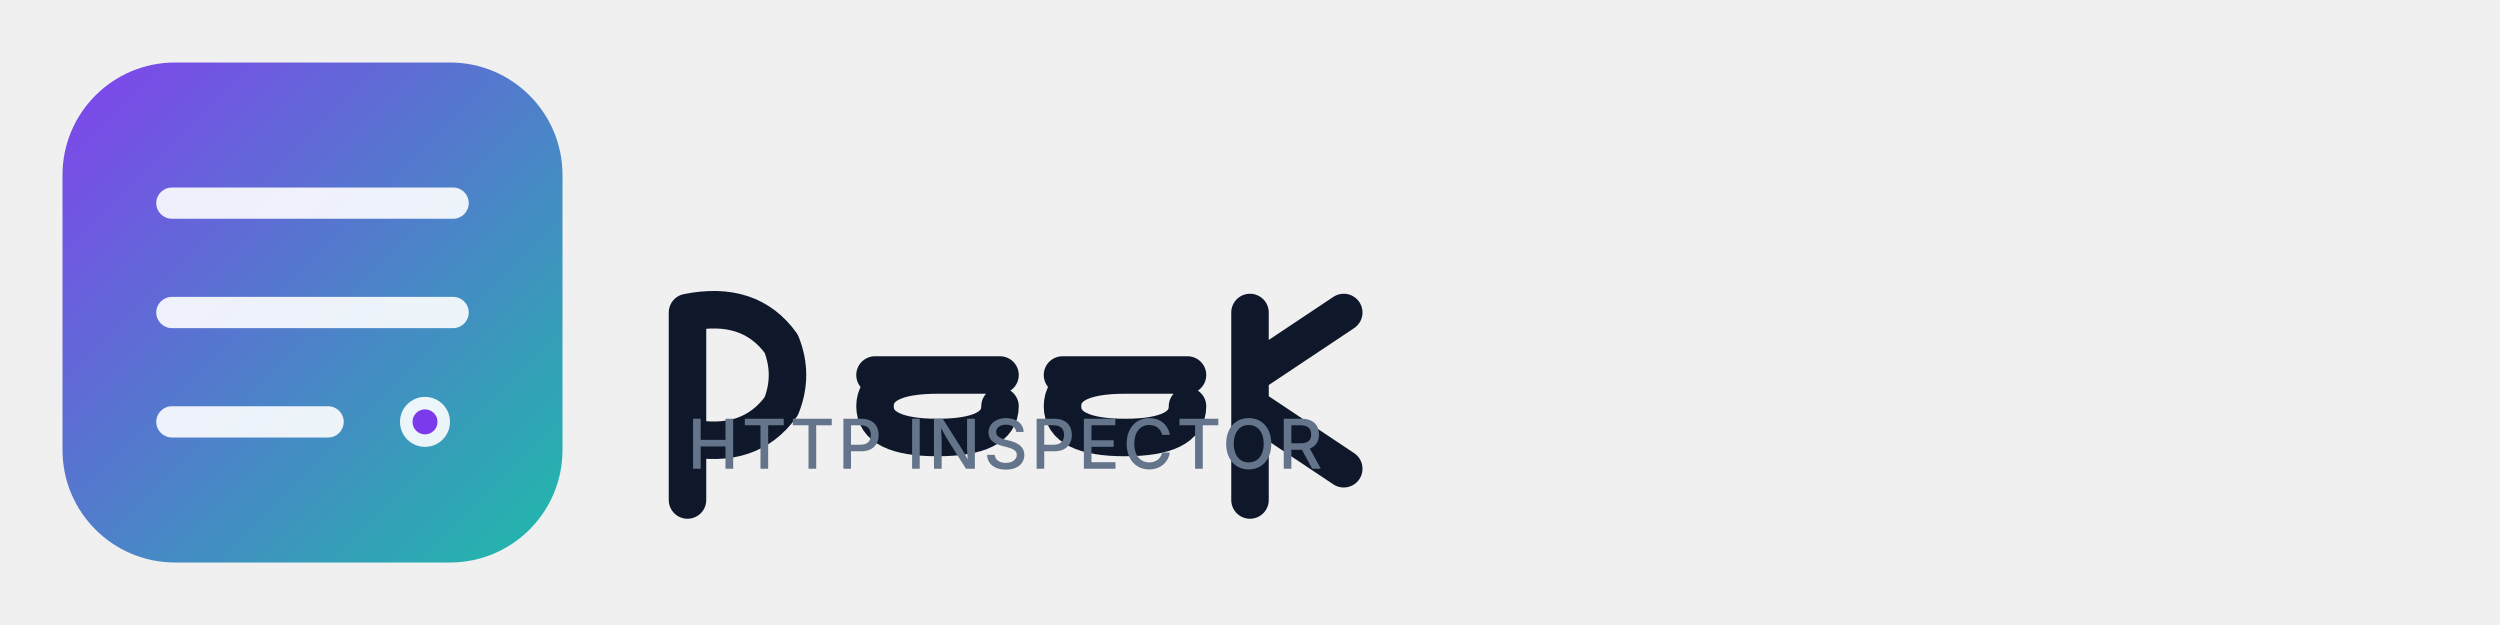
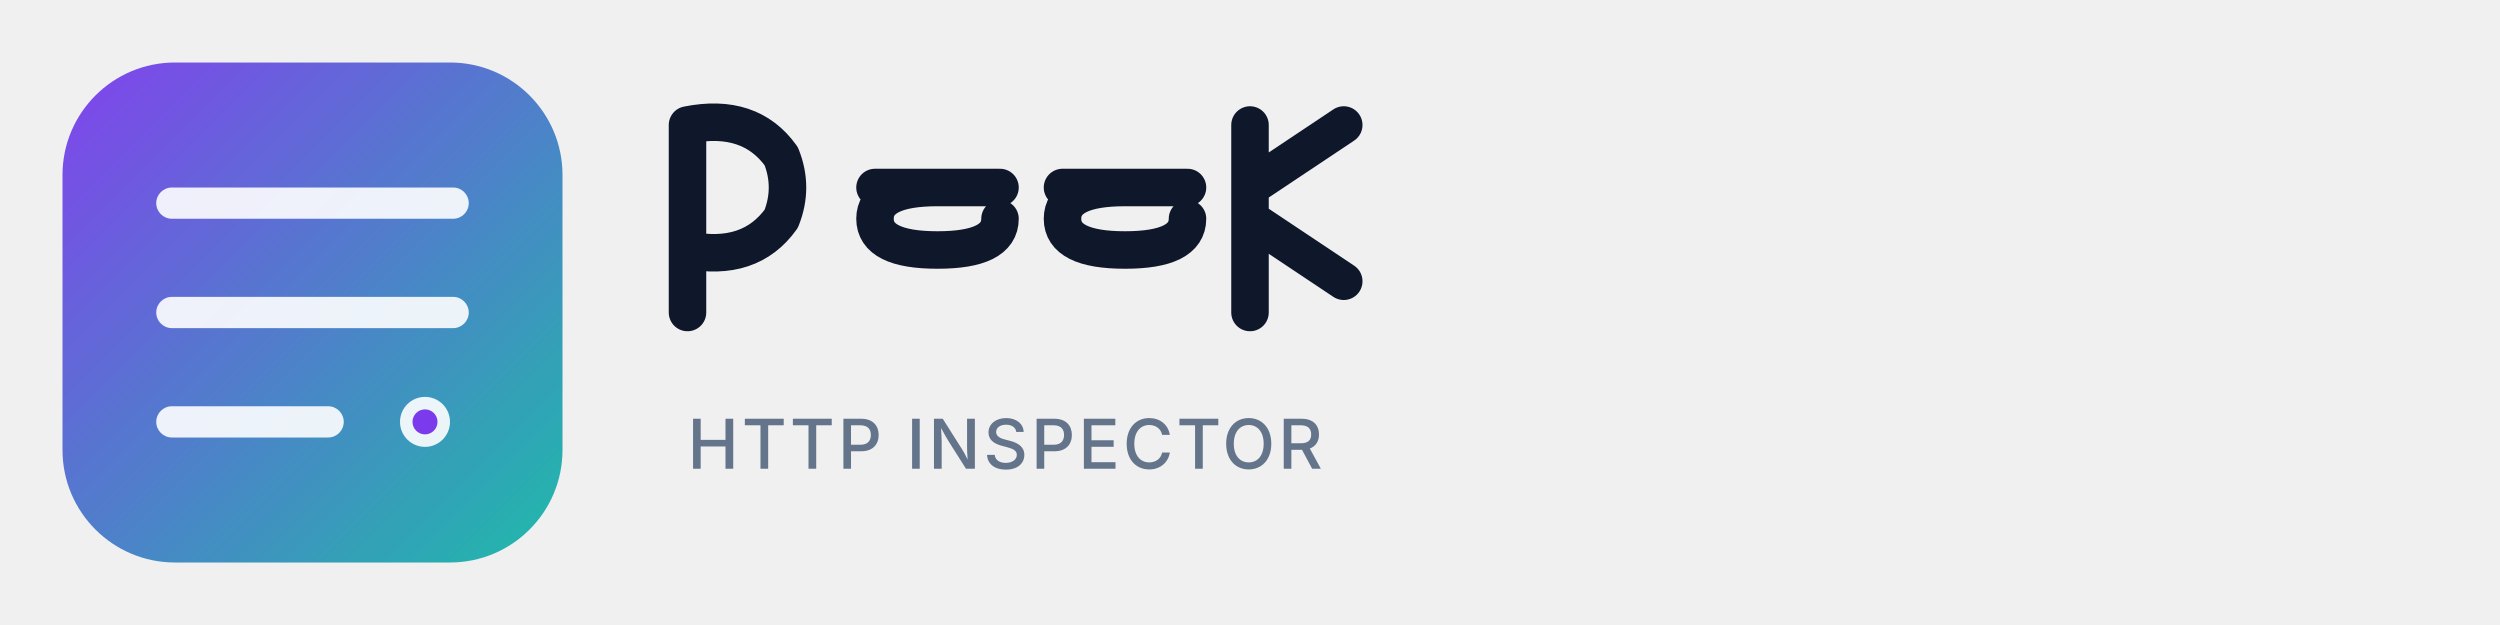
<svg xmlns="http://www.w3.org/2000/svg" width="400" height="100" viewBox="0 0 400 100" fill="none">
  <defs>
    <linearGradient id="iconGradient" x1="0%" y1="0%" x2="100%" y2="100%">
      <stop offset="0%" stop-color="#7c3aed" />
      <stop offset="100%" stop-color="#14b8a6" />
    </linearGradient>
    <linearGradient id="textGradient" x1="0%" y1="50%" x2="100%" y2="50%">
      <stop offset="0%" stop-color="#0f172a" />
      <stop offset="50%" stop-color="#7c3aed" />
      <stop offset="100%" stop-color="#14b8a6" />
    </linearGradient>
  </defs>
  <g transform="translate(10, 10)">
    <rect x="0" y="0" width="80" height="80" rx="18" fill="url(#iconGradient)" opacity="0.95" />
    <rect x="15" y="20" width="50" height="5" rx="2.5" fill="white" opacity="0.9" />
    <rect x="15" y="37.5" width="50" height="5" rx="2.5" fill="white" opacity="0.9" />
    <rect x="15" y="55" width="30" height="5" rx="2.5" fill="white" opacity="0.9" />
    <circle cx="58" cy="57.5" r="4" fill="white" opacity="0.9" />
    <circle cx="58" cy="57.5" r="2" fill="#7c3aed" />
  </g>
-   <g transform="translate(110, 50)">
+   <g transform="translate(110, 20)">
    <path d="M0,0 L0,30 M0,0 Q10,-2 15,5 Q17,10 15,15 Q10,22 0,20" stroke="#0f172a" stroke-width="6" stroke-linecap="round" stroke-linejoin="round" fill="none" />
    <path d="M30,10 L50,10 M40,10 Q30,10 30,15 Q30,20 40,20 Q50,20 50,15" stroke="#0f172a" stroke-width="6" stroke-linecap="round" stroke-linejoin="round" fill="none" />
    <path d="M60,10 L80,10 M70,10 Q60,10 60,15 Q60,20 70,20 Q80,20 80,15" stroke="#0f172a" stroke-width="6" stroke-linecap="round" stroke-linejoin="round" fill="none" />
    <path d="M90,0 L90,30 M90,10 L105,0 M90,15 L105,25" stroke="#0f172a" stroke-width="6" stroke-linecap="round" stroke-linejoin="round" fill="none" />
  </g>
  <text x="110" y="75" font-family="Inter, sans-serif" font-size="11" font-weight="500" fill="#64748b" letter-spacing="0.5">
    HTTP INSPECTOR
  </text>
</svg>
